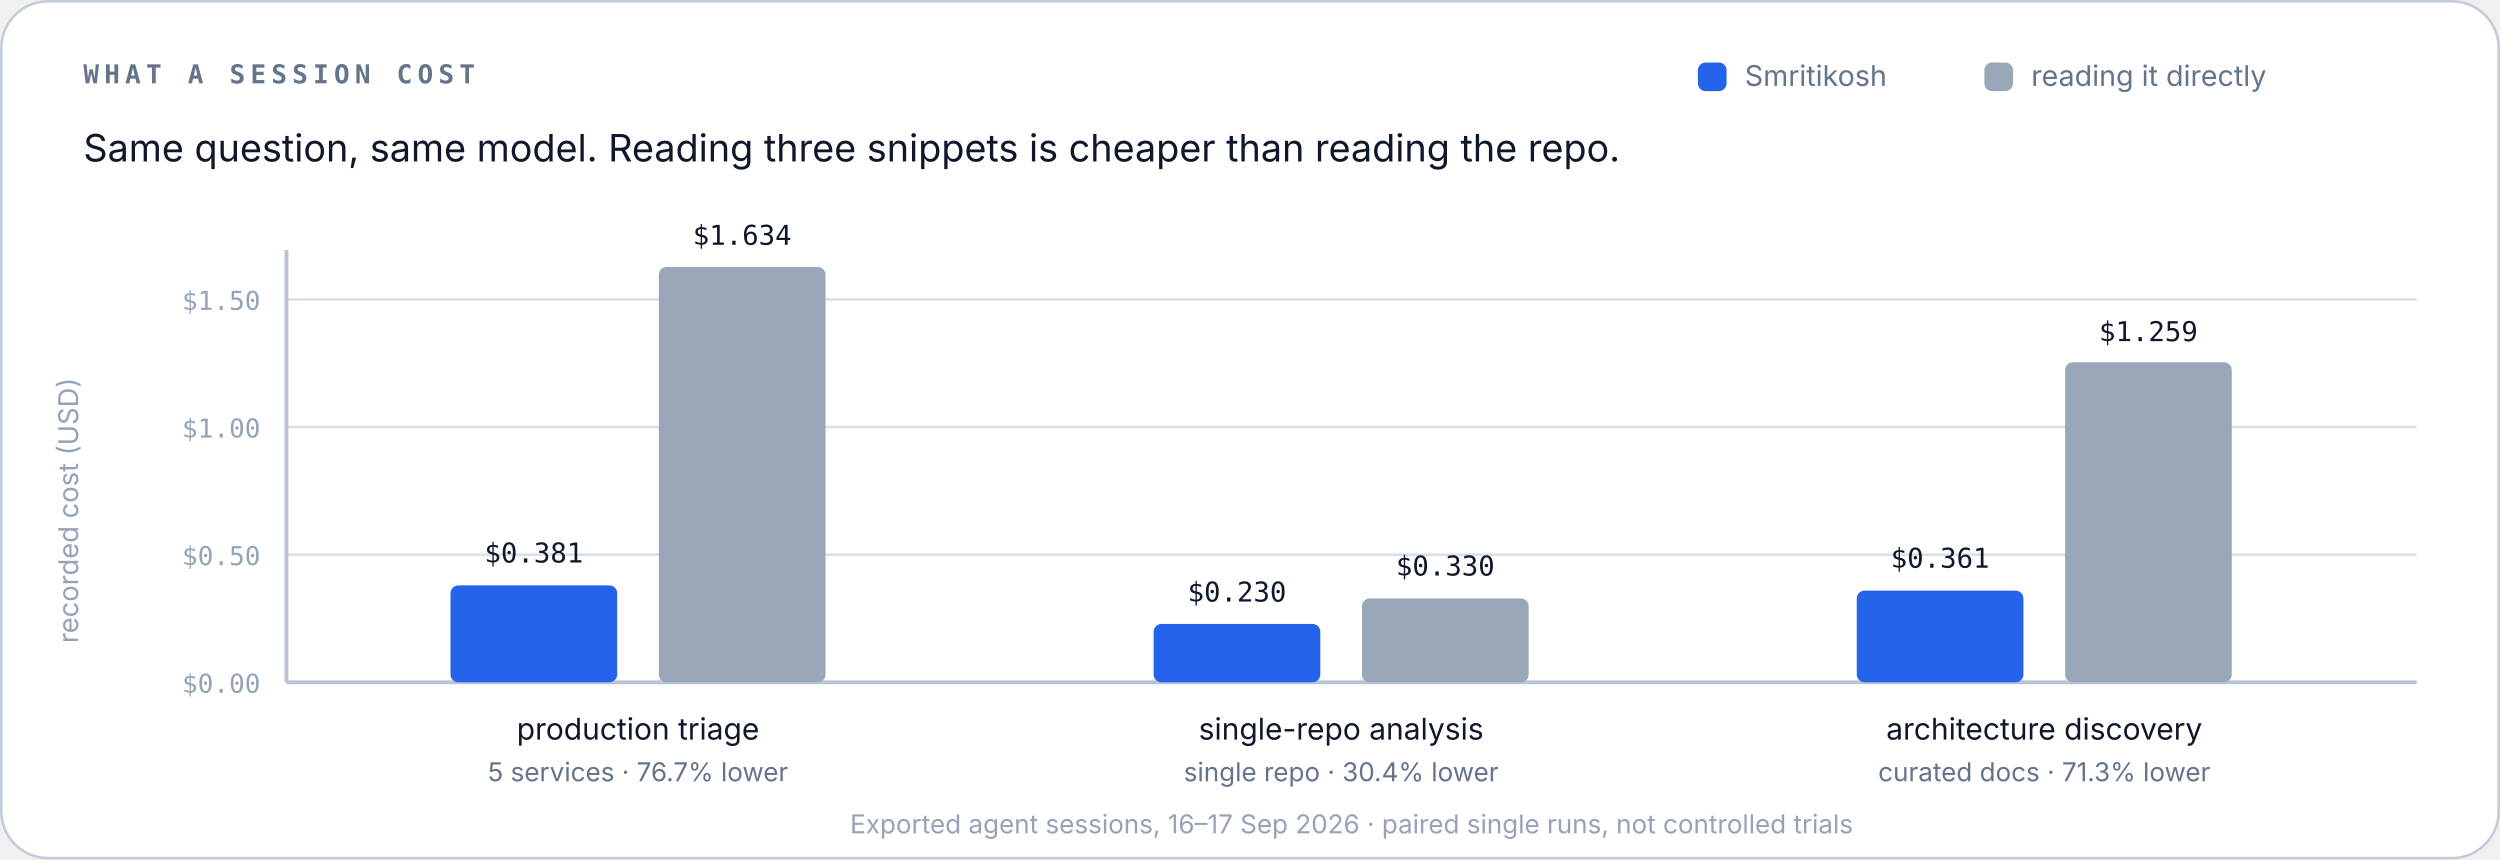
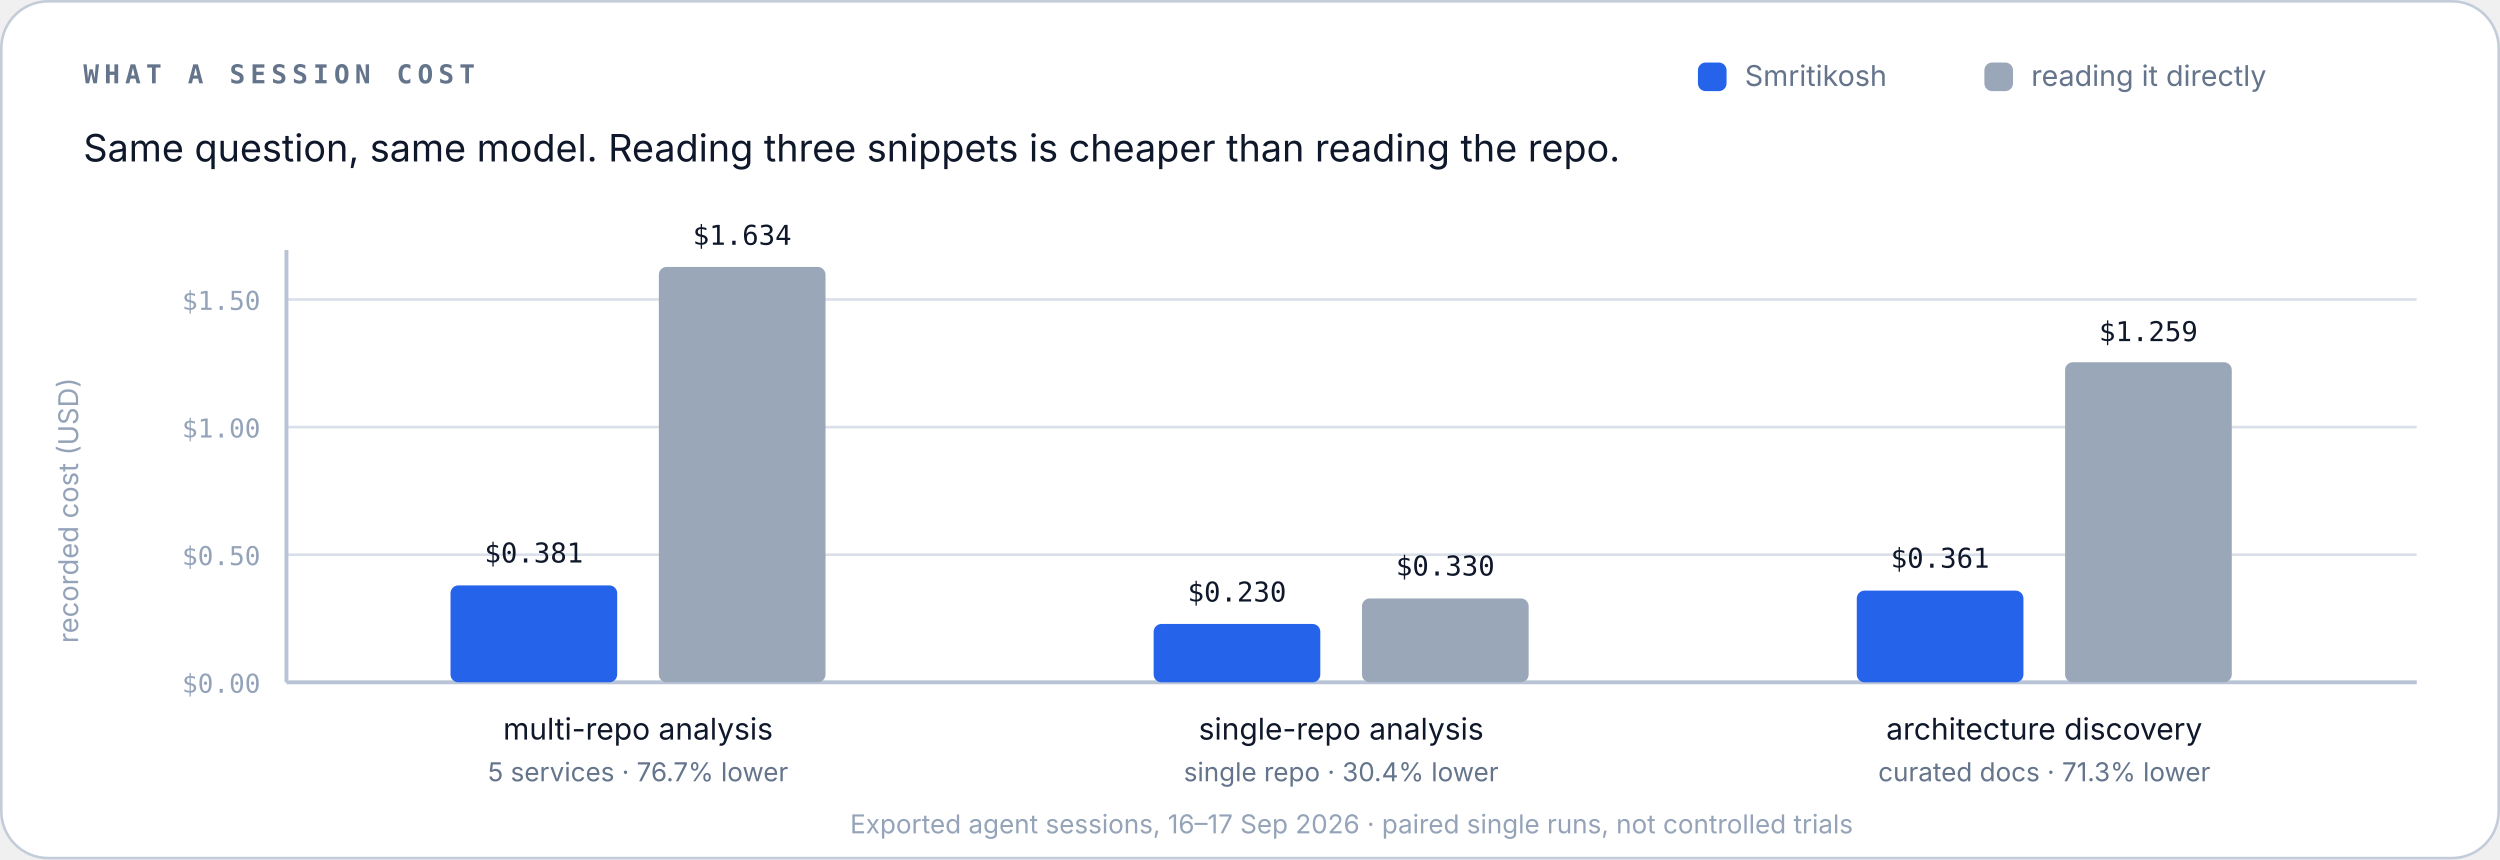
- <svg xmlns="http://www.w3.org/2000/svg" viewBox="0 0 960 330" width="960" height="330" role="img" aria-label="Recorded session cost in US dollars for three paired benchmark tasks. Production triage cost 0.381 dollars with Smritikosh against 1.634 with direct exploration, single-repo analysis 0.230 against 0.330, and architecture discovery 0.361 against 1.259. Lower is better.">
+ <svg xmlns="http://www.w3.org/2000/svg" viewBox="0 0 960 330" width="960" height="330" role="img" aria-label="Recorded session cost in US dollars for three paired benchmark tasks. Multi-repo analysis cost 0.381 dollars with Smritikosh against 1.634 with direct exploration, single-repo analysis 0.230 against 0.330, and architecture discovery 0.361 against 1.259. Lower is better.">
  <defs>
    <style>
      .sans{font-family:Inter,-apple-system,BlinkMacSystemFont,"Segoe UI",Roboto,Helvetica,Arial,sans-serif}
      .mono{font-family:"JetBrains Mono",ui-monospace,SFMono-Regular,Menlo,Consolas,monospace}
      .cap{font-size:10px;letter-spacing:.2em;font-weight:700}
      .ink{fill:#0F172A}
      .mut{fill:#64748B}
      .faint{fill:#94A3B8}

      .bar { transform-box:fill-box; transform-origin:bottom;
             animation: bk-grow 1.1s cubic-bezier(.2,.7,.3,1) both; }
      @keyframes bk-grow { from { transform:scaleY(0) } to { transform:scaleY(1) } }

      .val { animation: bk-in .5s ease-out .7s both; }
      @keyframes bk-in { from { opacity:0 } to { opacity:1 } }

      @media (prefers-reduced-motion: reduce) {
        .bar,.val { animation:none; transform:none; opacity:1 }
      }
    </style>
  </defs>
  <rect x="0.5" y="0.5" width="959" height="329" rx="18" fill="#FFFFFF" stroke="#C3CCD9" />
  <text class="mono cap" x="32" y="32" fill="#64748B">WHAT A SESSION COST</text>
  <text class="sans ink" x="32" y="62" font-size="14.5">Same question, same model. Reading three snippets is cheaper than reading the repo.</text>
  <rect x="652" y="24" width="11" height="11" rx="3" fill="#2563EB" />
  <text class="sans mut" x="670" y="33" font-size="11">Smritikosh</text>
  <rect x="762" y="24" width="11" height="11" rx="3" fill="#9AA7B8" />
  <text class="sans mut" x="780" y="33" font-size="11">reading it directly</text>
  <text class="sans faint" x="30" y="196" font-size="10.5" transform="rotate(-90 30 196)" text-anchor="middle">recorded cost (USD)</text>
  <g stroke="#D9E0E9" stroke-width="1">
    <line x1="110" y1="262" x2="928" y2="262" />
    <line x1="110" y1="213" x2="928" y2="213" />
    <line x1="110" y1="164" x2="928" y2="164" />
    <line x1="110" y1="115" x2="928" y2="115" />
  </g>
  <g class="mono faint" font-size="10" text-anchor="end">
    <text x="100" y="266">$0.00</text>
    <text x="100" y="217">$0.50</text>
    <text x="100" y="168">$1.00</text>
    <text x="100" y="119">$1.50</text>
  </g>
  <g stroke="#B8C4D5" stroke-width="1.5">
    <line x1="110" y1="96" x2="110" y2="262" />
    <line x1="110" y1="262" x2="928" y2="262" />
  </g>
  <rect class="bar" x="173" y="224.8" width="64" height="37.2" rx="3" fill="#2563EB" />
  <rect class="bar" x="253" y="102.5" width="64" height="159.5" rx="3" fill="#9AA7B8" style="animation-delay:.12s" />
  <text class="mono ink val" x="205" y="216" font-size="10.5" text-anchor="middle">$0.381</text>
  <text class="mono ink val" x="285" y="94" font-size="10.5" text-anchor="middle" style="animation-delay:.8s">$1.634</text>
-   <text class="sans ink" x="245" y="284" font-size="11.5" text-anchor="middle">production triage</text>
+   <text class="sans ink" x="245" y="284" font-size="11.5" text-anchor="middle">multi-repo analysis</text>
  <text class="sans mut" x="245" y="300" font-size="10" text-anchor="middle">5 services · 76.7% lower</text>
  <rect class="bar" x="443" y="239.6" width="64" height="22.4" rx="3" fill="#2563EB" style="animation-delay:.24s" />
  <rect class="bar" x="523" y="229.8" width="64" height="32.2" rx="3" fill="#9AA7B8" style="animation-delay:.36s" />
  <text class="mono ink val" x="475" y="231" font-size="10.5" text-anchor="middle" style="animation-delay:.85s">$0.230</text>
  <text class="mono ink val" x="555" y="221" font-size="10.5" text-anchor="middle" style="animation-delay:.9s">$0.330</text>
  <text class="sans ink" x="515" y="284" font-size="11.5" text-anchor="middle">single-repo analysis</text>
  <text class="sans mut" x="515" y="300" font-size="10" text-anchor="middle">single repo · 30.4% lower</text>
  <rect class="bar" x="713" y="226.8" width="64" height="35.2" rx="3" fill="#2563EB" style="animation-delay:.48s" />
  <rect class="bar" x="793" y="139.1" width="64" height="122.9" rx="3" fill="#9AA7B8" style="animation-delay:.6s" />
  <text class="mono ink val" x="745" y="218" font-size="10.5" text-anchor="middle" style="animation-delay:.95s">$0.361</text>
  <text class="mono ink val" x="825" y="131" font-size="10.5" text-anchor="middle" style="animation-delay:1s">$1.259</text>
  <text class="sans ink" x="785" y="284" font-size="11.5" text-anchor="middle">architecture discovery</text>
  <text class="sans mut" x="785" y="300" font-size="10" text-anchor="middle">curated docs · 71.3% lower</text>
  <text class="sans faint" x="519" y="320" font-size="10" text-anchor="middle">Exported agent sessions, 16–17 Sep 2026 · paired single runs, not controlled trials</text>
</svg>
